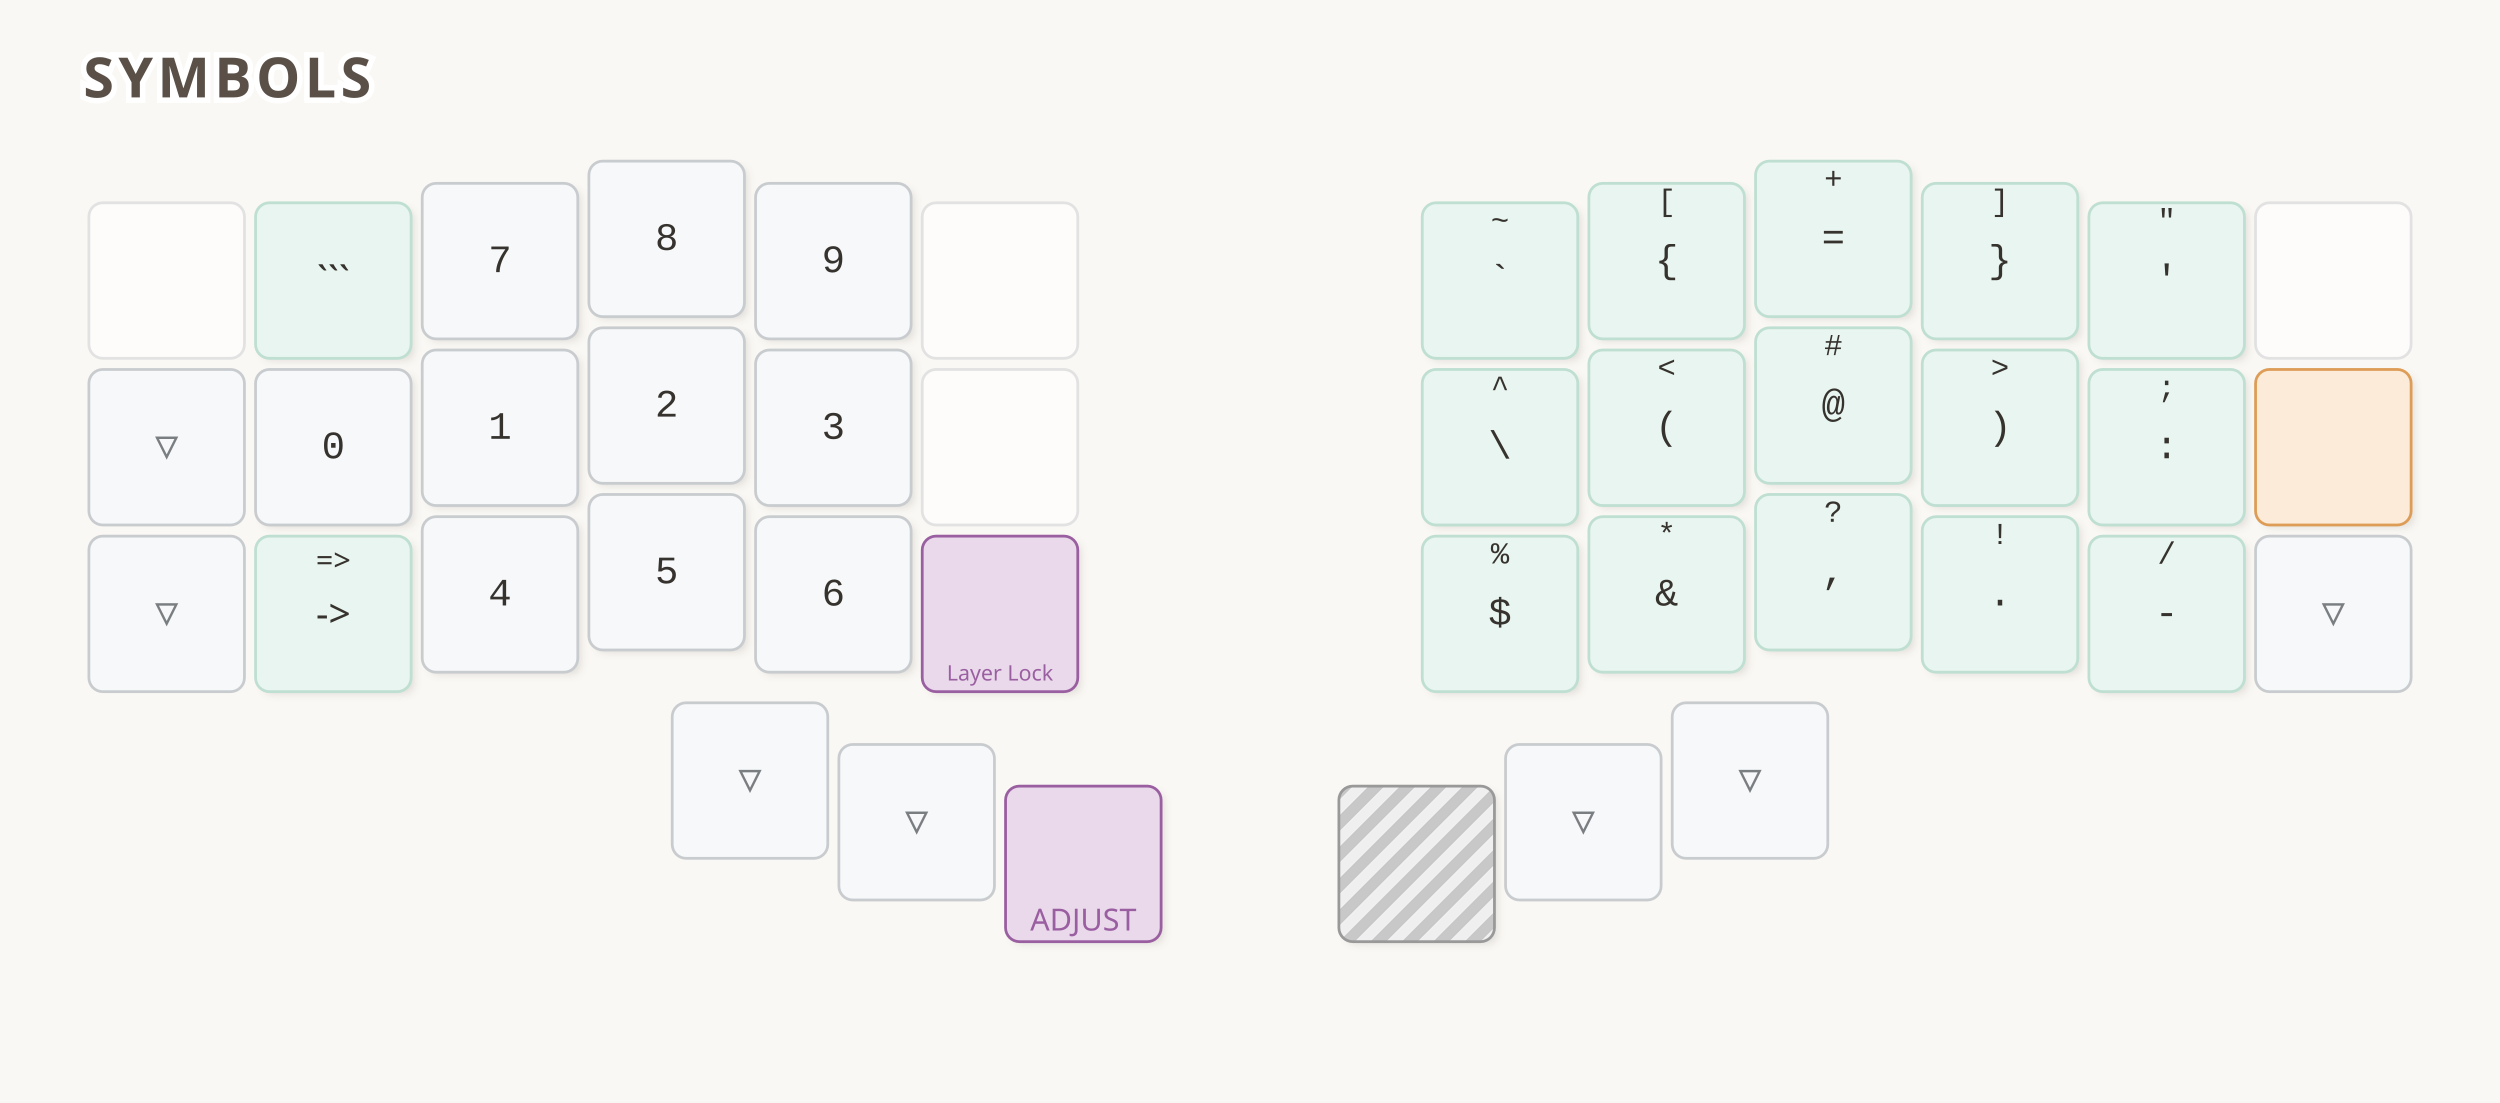
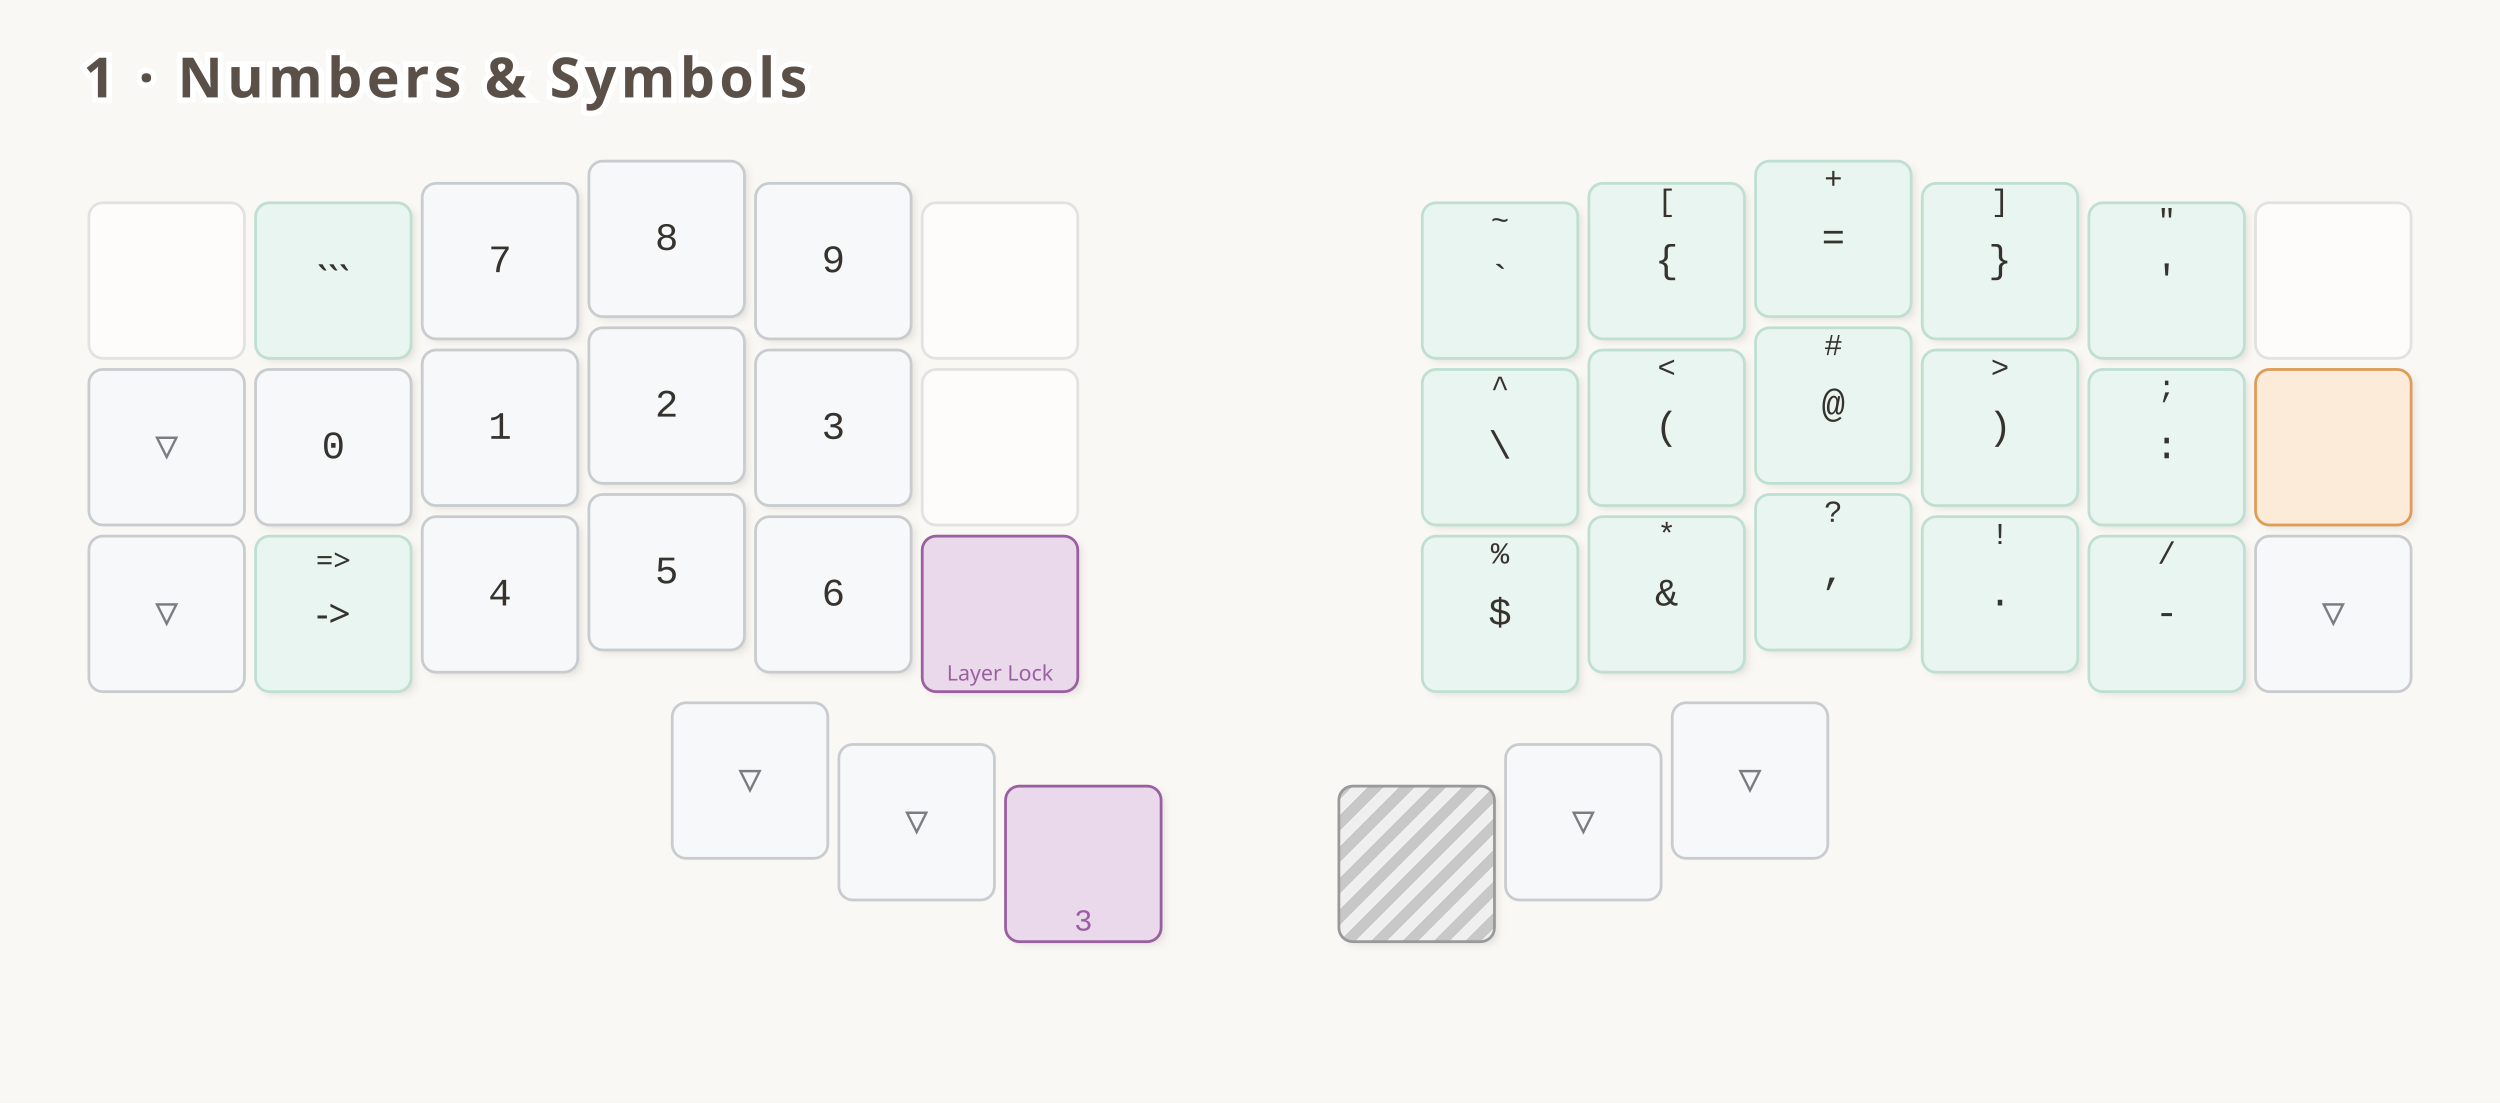
<svg xmlns="http://www.w3.org/2000/svg" xmlns:xlink="http://www.w3.org/1999/xlink" width="900" height="397" viewBox="0 0 900 397" class="keymap">
  <defs>
    <filter id="sh" x="-50%" y="-50%" width="200%" height="200%" color-interpolation-filters="sRGB">
      <feGaussianBlur stdDeviation="1.6" />
    </filter>
  </defs>
  <rect x="0" y="0" width="100%" height="100%" fill="#faf8f4" />
  <defs>/* start glyphs */
<svg id="mdi:backspace-outline">
      <svg id="mdi-backspace-outline" viewBox="0 0 24 24">
        <path d="M19,15.59L17.59,17L14,13.41L10.41,17L9,15.59L12.59,12L9,8.41L10.41,7L14,10.59L17.59,7L19,8.41L15.41,12L19,15.59M22,3A2,2 0 0,1 24,5V19A2,2 0 0,1 22,21H7C6.31,21 5.77,20.64 5.41,20.11L0,12L5.41,3.88C5.77,3.35 6.31,3 7,3H22M22,5H7L2.28,12L7,19H22V5Z" />
        <defs>
          <pattern id="stripes" patternUnits="userSpaceOnUse" width="8" height="8" patternTransform="rotate(45)">
            <rect width="8" height="8" fill="#efefef" />
            <rect width="4" height="8" fill="#c8c8c8" />
          </pattern>
        </defs>
      </svg>
      <defs>
        <pattern id="stripes" patternUnits="userSpaceOnUse" width="8" height="8" patternTransform="rotate(45)">
          <rect width="8" height="8" fill="#efefef" />
          <rect width="4" height="8" fill="#c8c8c8" />
        </pattern>
      </defs>
    </svg>
    <svg id="mdi:layers-triple-outline">
      <svg id="mdi-layers-triple-outline" viewBox="0 0 24 24">
        <path d="M12 16.54L19.37 10.8L21 12.07L12 19.07L3 12.07L4.62 10.81L12 16.54M12 14L3 7L12 0L21 7L12 14M12 2.53L6.26 7L12 11.47L17.74 7L12 2.53M12 21.47L19.37 15.73L21 17L12 24L3 17L4.62 15.74L12 21.47" />
        <defs>
          <pattern id="stripes" patternUnits="userSpaceOnUse" width="8" height="8" patternTransform="rotate(45)">
            <rect width="8" height="8" fill="#efefef" />
            <rect width="4" height="8" fill="#c8c8c8" />
          </pattern>
        </defs>
      </svg>
      <defs>
        <pattern id="stripes" patternUnits="userSpaceOnUse" width="8" height="8" patternTransform="rotate(45)">
          <rect width="8" height="8" fill="#efefef" />
          <rect width="4" height="8" fill="#c8c8c8" />
        </pattern>
      </defs>
    </svg>
    <svg id="mdi:lock-outline">
      <svg id="mdi-lock-outline" viewBox="0 0 24 24">
        <path d="M12,17C10.89,17 10,16.1 10,15C10,13.89 10.89,13 12,13A2,2 0 0,1 14,15A2,2 0 0,1 12,17M18,20V10H6V20H18M18,8A2,2 0 0,1 20,10V20A2,2 0 0,1 18,22H6C4.89,22 4,21.1 4,20V10C4,8.89 4.89,8 6,8H7V6A5,5 0 0,1 12,1A5,5 0 0,1 17,6V8H18M12,3A3,3 0 0,0 9,6V8H15V6A3,3 0 0,0 12,3Z" />
        <defs>
          <pattern id="stripes" patternUnits="userSpaceOnUse" width="8" height="8" patternTransform="rotate(45)">
            <rect width="8" height="8" fill="#efefef" />
            <rect width="4" height="8" fill="#c8c8c8" />
          </pattern>
        </defs>
      </svg>
      <defs>
        <pattern id="stripes" patternUnits="userSpaceOnUse" width="8" height="8" patternTransform="rotate(45)">
          <rect width="8" height="8" fill="#efefef" />
          <rect width="4" height="8" fill="#c8c8c8" />
        </pattern>
      </defs>
    </svg>
  </defs>/* end glyphs */
<style>/* inherit to force styles through use tags */
svg path {
    fill: inherit;
}

/* font and background color specifications */
svg.keymap {
    font-family: 'Source Sans 3','Source Sans Pro',sans-serif;
    font-size: 14px;
    font-kerning: normal;
    text-rendering: optimizeLegibility;
    fill: #24292e;
}

/* default key styling */
rect.key {
    fill: #f6f8fa;
}

rect.key, rect.combo {
    stroke: #c9cccf;
    stroke-width: 1;
}

/* default key side styling, only used is draw_key_sides is set */
rect.side {
    filter: brightness(90%);
}

/* color accent for combo boxes */
rect.combo, rect.combo-separate {
    fill: #cdf;
}

/* color accent for held keys */
rect.held, rect.combo.held {
    fill: #fdd;
}

/* color accent for ghost (optional) keys */
rect.ghost, rect.combo.ghost {
    stroke-dasharray: 4, 4;
    stroke-width: 2;
}

text {
    text-anchor: middle;
    dominant-baseline: middle;
}

/* styling for layer labels */
text.label {
    font-weight: 600;
    font-size: 20px;
    letter-spacing: 0.08em;
    fill: #5a5048;
    text-anchor: start;
    stroke: white;
    stroke-width: 4;
    paint-order: stroke;
}

/* styling for optional footer */
text.footer {
    text-anchor: end;
    dominant-baseline: auto;
    stroke: white;
    stroke-width: 4;
    paint-order: stroke;
}

/* styling for combo tap, and key non-tap label text */
text.combo, text.hold, text.shifted, text.left, text.right, text.tl, text.tr, text.bl, text.br {
    font-size: 11px;
}

text.hold, text.bl, text.br {
    text-anchor: middle;
    dominant-baseline: auto;
}

text.shifted, text.tl, text.tr {
    text-anchor: middle;
    dominant-baseline: hanging;
}

text.left, text.tl, text.bl {
    text-anchor: start;
}

text.right, text.tr, text.br {
    text-anchor: end;
}

text.layer-activator {
    text-decoration: underline;
}

/* styling for hold/shifted label text in combo box */
text.combo.hold, text.combo.shifted, text.combo.left, text.combo.right {
    font-size: 8px;
}

/* lighter symbol for transparent keys */
text.trans {
    fill: #7b7e81;
}

/* styling for combo dendrons */
path.combo {
    stroke-width: 1;
    stroke: gray;
    fill: none;
}

/* Start Tabler Icons Cleanup */
/* cannot use height/width with glyphs */
.icon-tabler &gt; path {
    fill: inherit;
    stroke: inherit;
    stroke-width: 2;
}
/* hide tabler's default box */
.icon-tabler &gt; path[stroke="none"][fill="none"] {
    visibility: hidden;
}
/* End Tabler Icons Cleanup */

/* Two-tier palette: pale fills = content regions (ambient), vivid = behavior */
/* Tier 1 - ambient content categories (default dark text) */
/* Palette: grey = alphas/trans (default), white = unused, green = symbols,
   purple = layers, blue = navigation (incl. latches), orange = everything else */
svg.keymap { fill: #36322e; }
.key.none rect.key { fill: white; opacity: 50%; }
.key.symbol rect.key { fill: #e9f5f0; stroke: #bedfd2; }
.key.layer rect.key { fill: #ead9eb; stroke: #9a5fa1; }
.key.layer.tap, .key.layer.hold, .key.layer.shifted { fill: #9a5fa1; }
.key.nav rect.key { fill: #dbe9f8; stroke: #6b97c9; }
.key.delhold.tap, .key.delhold.hold, .key.delhold.shifted { fill: #c25f54; }
.key.editing rect.key, .key.state rect.key, .key.danger rect.key, .key.modifier rect.key { fill: #fdebd9; stroke: #dd9d57; }
.key.system rect.key { fill: #f9f0c9; stroke: #cdb94e; }
.key.modifier.tap, .key.modifier.hold, .key.modifier.shifted { fill: #b06c1f; }
.key.modtap.hold { fill: #4a7ab8; font-weight: bold; }
.key.held rect.key { fill: url(#stripes); stroke: #999999; }
.combo.state rect.key { fill: #fdebd9; stroke: #dd9d57; }
.combo.symbol rect.key { fill: #e9f5f0; stroke: #bedfd2; }
.key.shifted { transform: translateY(2px); }
.key.hold {transform: translateY(-2px); }
</style>
-   <g transform="translate(30, 0)" class="layer-SYMBOLS">
-     <text x="0" y="28" class="label" id="SYMBOLS">SYMBOLS</text>
+   <g transform="translate(30, 0)" class="layer-1 · Numbers &amp; Symbols">
+     <text x="0" y="28" class="label" id="Numbers--Symbols">1 · Numbers &amp; Symbols</text>
    <g transform="translate(0, 56)">
      <g transform="translate(30, 45)" class="key none keypos-0">
        <rect rx="5" ry="5" x="-28" y="-28" width="56" height="56" class="key none" />
      </g>
      <g transform="translate(90, 45)" class="key symbol keypos-1">
        <rect x="-25.2" y="-25.5" width="54" height="54" rx="3" ry="3" fill="#3a2f25" opacity="0.16" filter="url(#sh)" />
        <rect rx="5" ry="5" x="-28" y="-28" width="56" height="56" class="key symbol" />
        <text x="0" y="0" class="key symbol tap">```</text>
      </g>
      <g transform="translate(150, 38)" class="key keypos-2">
        <rect x="-25.2" y="-25.5" width="54" height="54" rx="3" ry="3" fill="#3a2f25" opacity="0.16" filter="url(#sh)" />
        <rect rx="5" ry="5" x="-28" y="-28" width="56" height="56" class="key" />
        <text style="font-family:SFMono-Regular,Consolas,Liberation Mono,Menlo,monospace" x="0" y="0" class="key tap">7</text>
      </g>
      <g transform="translate(210, 30)" class="key keypos-3">
        <rect x="-25.2" y="-25.5" width="54" height="54" rx="3" ry="3" fill="#3a2f25" opacity="0.16" filter="url(#sh)" />
        <rect rx="5" ry="5" x="-28" y="-28" width="56" height="56" class="key" />
        <text style="font-family:SFMono-Regular,Consolas,Liberation Mono,Menlo,monospace" x="0" y="0" class="key tap">8</text>
      </g>
      <g transform="translate(270, 38)" class="key keypos-4">
        <rect x="-25.2" y="-25.5" width="54" height="54" rx="3" ry="3" fill="#3a2f25" opacity="0.16" filter="url(#sh)" />
        <rect rx="5" ry="5" x="-28" y="-28" width="56" height="56" class="key" />
        <text style="font-family:SFMono-Regular,Consolas,Liberation Mono,Menlo,monospace" x="0" y="0" class="key tap">9</text>
      </g>
      <g transform="translate(330, 45)" class="key none keypos-5">
        <rect rx="5" ry="5" x="-28" y="-28" width="56" height="56" class="key none" />
      </g>
      <g transform="translate(510, 45)" class="key symbol keypos-6">
        <rect x="-25.2" y="-25.5" width="54" height="54" rx="3" ry="3" fill="#3a2f25" opacity="0.16" filter="url(#sh)" />
        <rect rx="5" ry="5" x="-28" y="-28" width="56" height="56" class="key symbol" />
        <text style="font-family:SFMono-Regular,Consolas,Liberation Mono,Menlo,monospace" x="0" y="0" class="key symbol tap">`</text>
        <text style="font-family:SFMono-Regular,Consolas,Liberation Mono,Menlo,monospace" x="0" y="-26" class="key symbol shifted">~</text>
      </g>
      <g transform="translate(570, 38)" class="key symbol keypos-7">
        <rect x="-25.2" y="-25.5" width="54" height="54" rx="3" ry="3" fill="#3a2f25" opacity="0.16" filter="url(#sh)" />
        <rect rx="5" ry="5" x="-28" y="-28" width="56" height="56" class="key symbol" />
        <text style="font-family:SFMono-Regular,Consolas,Liberation Mono,Menlo,monospace" x="0" y="0" class="key symbol tap">{</text>
        <text style="font-family:SFMono-Regular,Consolas,Liberation Mono,Menlo,monospace" x="0" y="-26" class="key symbol shifted">[</text>
      </g>
      <g transform="translate(630, 30)" class="key symbol keypos-8">
        <rect x="-25.2" y="-25.5" width="54" height="54" rx="3" ry="3" fill="#3a2f25" opacity="0.16" filter="url(#sh)" />
        <rect rx="5" ry="5" x="-28" y="-28" width="56" height="56" class="key symbol" />
        <text style="font-family:SFMono-Regular,Consolas,Liberation Mono,Menlo,monospace" x="0" y="0" class="key symbol tap">=</text>
        <text style="font-family:SFMono-Regular,Consolas,Liberation Mono,Menlo,monospace" x="0" y="-26" class="key symbol shifted">+</text>
      </g>
      <g transform="translate(690, 38)" class="key symbol keypos-9">
        <rect x="-25.2" y="-25.5" width="54" height="54" rx="3" ry="3" fill="#3a2f25" opacity="0.16" filter="url(#sh)" />
        <rect rx="5" ry="5" x="-28" y="-28" width="56" height="56" class="key symbol" />
        <text style="font-family:SFMono-Regular,Consolas,Liberation Mono,Menlo,monospace" x="0" y="0" class="key symbol tap">}</text>
        <text style="font-family:SFMono-Regular,Consolas,Liberation Mono,Menlo,monospace" x="0" y="-26" class="key symbol shifted">]</text>
      </g>
      <g transform="translate(750, 45)" class="key symbol keypos-10">
        <rect x="-25.2" y="-25.5" width="54" height="54" rx="3" ry="3" fill="#3a2f25" opacity="0.16" filter="url(#sh)" />
        <rect rx="5" ry="5" x="-28" y="-28" width="56" height="56" class="key symbol" />
        <text style="font-family:SFMono-Regular,Consolas,Liberation Mono,Menlo,monospace" x="0" y="0" class="key symbol tap">'</text>
        <text style="font-family:SFMono-Regular,Consolas,Liberation Mono,Menlo,monospace" x="0" y="-26" class="key symbol shifted">"</text>
      </g>
      <g transform="translate(810, 45)" class="key none keypos-11">
        <rect rx="5" ry="5" x="-28" y="-28" width="56" height="56" class="key none" />
      </g>
      <g transform="translate(30, 105)" class="key trans keypos-12">
        <rect rx="5" ry="5" x="-28" y="-28" width="56" height="56" class="key trans" />
        <text style="font-family:SFMono-Regular,Consolas,Liberation Mono,Menlo,monospace" x="0" y="0" class="key trans tap">▽</text>
      </g>
      <g transform="translate(90, 105)" class="key keypos-13">
        <rect x="-25.2" y="-25.5" width="54" height="54" rx="3" ry="3" fill="#3a2f25" opacity="0.16" filter="url(#sh)" />
        <rect rx="5" ry="5" x="-28" y="-28" width="56" height="56" class="key" />
        <text style="font-family:SFMono-Regular,Consolas,Liberation Mono,Menlo,monospace" x="0" y="0" class="key tap">0</text>
      </g>
      <g transform="translate(150, 98)" class="key keypos-14">
        <rect x="-25.2" y="-25.5" width="54" height="54" rx="3" ry="3" fill="#3a2f25" opacity="0.16" filter="url(#sh)" />
        <rect rx="5" ry="5" x="-28" y="-28" width="56" height="56" class="key" />
        <text style="font-family:SFMono-Regular,Consolas,Liberation Mono,Menlo,monospace" x="0" y="0" class="key tap">1</text>
      </g>
      <g transform="translate(210, 90)" class="key keypos-15">
        <rect x="-25.2" y="-25.5" width="54" height="54" rx="3" ry="3" fill="#3a2f25" opacity="0.16" filter="url(#sh)" />
        <rect rx="5" ry="5" x="-28" y="-28" width="56" height="56" class="key" />
        <text style="font-family:SFMono-Regular,Consolas,Liberation Mono,Menlo,monospace" x="0" y="0" class="key tap">2</text>
      </g>
      <g transform="translate(270, 98)" class="key keypos-16">
        <rect x="-25.2" y="-25.5" width="54" height="54" rx="3" ry="3" fill="#3a2f25" opacity="0.16" filter="url(#sh)" />
        <rect rx="5" ry="5" x="-28" y="-28" width="56" height="56" class="key" />
        <text style="font-family:SFMono-Regular,Consolas,Liberation Mono,Menlo,monospace" x="0" y="0" class="key tap">3</text>
      </g>
      <g transform="translate(330, 105)" class="key none keypos-17">
        <rect rx="5" ry="5" x="-28" y="-28" width="56" height="56" class="key none" />
      </g>
      <g transform="translate(510, 105)" class="key symbol keypos-18">
        <rect x="-25.2" y="-25.5" width="54" height="54" rx="3" ry="3" fill="#3a2f25" opacity="0.16" filter="url(#sh)" />
        <rect rx="5" ry="5" x="-28" y="-28" width="56" height="56" class="key symbol" />
        <text style="font-family:SFMono-Regular,Consolas,Liberation Mono,Menlo,monospace" x="0" y="0" class="key symbol tap">\</text>
        <text style="font-family:SFMono-Regular,Consolas,Liberation Mono,Menlo,monospace" x="0" y="-26" class="key symbol shifted">^</text>
      </g>
      <g transform="translate(570, 98)" class="key symbol keypos-19">
        <rect x="-25.2" y="-25.5" width="54" height="54" rx="3" ry="3" fill="#3a2f25" opacity="0.16" filter="url(#sh)" />
        <rect rx="5" ry="5" x="-28" y="-28" width="56" height="56" class="key symbol" />
        <text style="font-family:SFMono-Regular,Consolas,Liberation Mono,Menlo,monospace" x="0" y="0" class="key symbol tap">(</text>
        <text style="font-family:SFMono-Regular,Consolas,Liberation Mono,Menlo,monospace" x="0" y="-26" class="key symbol shifted">&lt;</text>
      </g>
      <g transform="translate(630, 90)" class="key symbol keypos-20">
        <rect x="-25.2" y="-25.5" width="54" height="54" rx="3" ry="3" fill="#3a2f25" opacity="0.16" filter="url(#sh)" />
        <rect rx="5" ry="5" x="-28" y="-28" width="56" height="56" class="key symbol" />
        <text style="font-family:SFMono-Regular,Consolas,Liberation Mono,Menlo,monospace" x="0" y="0" class="key symbol tap">@</text>
        <text style="font-family:SFMono-Regular,Consolas,Liberation Mono,Menlo,monospace" x="0" y="-26" class="key symbol shifted">#</text>
      </g>
      <g transform="translate(690, 98)" class="key symbol keypos-21">
        <rect x="-25.2" y="-25.5" width="54" height="54" rx="3" ry="3" fill="#3a2f25" opacity="0.16" filter="url(#sh)" />
        <rect rx="5" ry="5" x="-28" y="-28" width="56" height="56" class="key symbol" />
        <text style="font-family:SFMono-Regular,Consolas,Liberation Mono,Menlo,monospace" x="0" y="0" class="key symbol tap">)</text>
        <text style="font-family:SFMono-Regular,Consolas,Liberation Mono,Menlo,monospace" x="0" y="-26" class="key symbol shifted">&gt;</text>
      </g>
      <g transform="translate(750, 105)" class="key symbol keypos-22">
        <rect x="-25.2" y="-25.5" width="54" height="54" rx="3" ry="3" fill="#3a2f25" opacity="0.16" filter="url(#sh)" />
        <rect rx="5" ry="5" x="-28" y="-28" width="56" height="56" class="key symbol" />
        <text style="font-family:SFMono-Regular,Consolas,Liberation Mono,Menlo,monospace" x="0" y="0" class="key symbol tap">:</text>
        <text style="font-family:SFMono-Regular,Consolas,Liberation Mono,Menlo,monospace" x="0" y="-26" class="key symbol shifted">;</text>
      </g>
      <g transform="translate(810, 105)" class="key editing keypos-23">
        <rect x="-25.2" y="-25.5" width="54" height="54" rx="3" ry="3" fill="#3a2f25" opacity="0.16" filter="url(#sh)" />
        <rect rx="5" ry="5" x="-28" y="-28" width="56" height="56" class="key editing" />
        <use href="#mdi:backspace-outline" xlink:href="#mdi:backspace-outline" x="-7" y="-7" height="14" width="14.0" class="key editing tap glyph mdi:backspace-outline" />
      </g>
      <g transform="translate(30, 165)" class="key trans keypos-24">
        <rect rx="5" ry="5" x="-28" y="-28" width="56" height="56" class="key trans" />
        <text style="font-family:SFMono-Regular,Consolas,Liberation Mono,Menlo,monospace" x="0" y="0" class="key trans tap">▽</text>
      </g>
      <g transform="translate(90, 165)" class="key symbol keypos-25">
        <rect x="-25.2" y="-25.5" width="54" height="54" rx="3" ry="3" fill="#3a2f25" opacity="0.16" filter="url(#sh)" />
        <rect rx="5" ry="5" x="-28" y="-28" width="56" height="56" class="key symbol" />
        <text x="0" y="0" class="key symbol tap">-&gt;</text>
        <text x="0" y="-26" class="key symbol shifted">=&gt;</text>
      </g>
      <g transform="translate(150, 158)" class="key keypos-26">
        <rect x="-25.2" y="-25.5" width="54" height="54" rx="3" ry="3" fill="#3a2f25" opacity="0.16" filter="url(#sh)" />
        <rect rx="5" ry="5" x="-28" y="-28" width="56" height="56" class="key" />
        <text style="font-family:SFMono-Regular,Consolas,Liberation Mono,Menlo,monospace" x="0" y="0" class="key tap">4</text>
      </g>
      <g transform="translate(210, 150)" class="key keypos-27">
        <rect x="-25.2" y="-25.5" width="54" height="54" rx="3" ry="3" fill="#3a2f25" opacity="0.16" filter="url(#sh)" />
        <rect rx="5" ry="5" x="-28" y="-28" width="56" height="56" class="key" />
        <text style="font-family:SFMono-Regular,Consolas,Liberation Mono,Menlo,monospace" x="0" y="0" class="key tap">5</text>
      </g>
      <g transform="translate(270, 158)" class="key keypos-28">
        <rect x="-25.2" y="-25.5" width="54" height="54" rx="3" ry="3" fill="#3a2f25" opacity="0.16" filter="url(#sh)" />
        <rect rx="5" ry="5" x="-28" y="-28" width="56" height="56" class="key" />
        <text style="font-family:SFMono-Regular,Consolas,Liberation Mono,Menlo,monospace" x="0" y="0" class="key tap">6</text>
      </g>
      <g transform="translate(330, 165)" class="key layer keypos-29">
        <rect x="-25.2" y="-25.5" width="54" height="54" rx="3" ry="3" fill="#3a2f25" opacity="0.16" filter="url(#sh)" />
        <rect rx="5" ry="5" x="-28" y="-28" width="56" height="56" class="key layer" />
        <use href="#mdi:lock-outline" xlink:href="#mdi:lock-outline" x="-7" y="-7" height="14" width="14.0" class="key layer tap glyph mdi:lock-outline" />
        <text x="0" y="26" class="key layer hold">
          <tspan style="font-size: 70%">Layer Lock</tspan>
        </text>
      </g>
      <g transform="translate(510, 165)" class="key symbol keypos-30">
        <rect x="-25.2" y="-25.5" width="54" height="54" rx="3" ry="3" fill="#3a2f25" opacity="0.16" filter="url(#sh)" />
        <rect rx="5" ry="5" x="-28" y="-28" width="56" height="56" class="key symbol" />
        <text style="font-family:SFMono-Regular,Consolas,Liberation Mono,Menlo,monospace" x="0" y="0" class="key symbol tap">$</text>
        <text style="font-family:SFMono-Regular,Consolas,Liberation Mono,Menlo,monospace" x="0" y="-26" class="key symbol shifted">%</text>
      </g>
      <g transform="translate(570, 158)" class="key symbol keypos-31">
        <rect x="-25.2" y="-25.5" width="54" height="54" rx="3" ry="3" fill="#3a2f25" opacity="0.16" filter="url(#sh)" />
        <rect rx="5" ry="5" x="-28" y="-28" width="56" height="56" class="key symbol" />
        <text style="font-family:SFMono-Regular,Consolas,Liberation Mono,Menlo,monospace" x="0" y="0" class="key symbol tap">&amp;</text>
        <text style="font-family:SFMono-Regular,Consolas,Liberation Mono,Menlo,monospace" x="0" y="-26" class="key symbol shifted">*</text>
      </g>
      <g transform="translate(630, 150)" class="key symbol keypos-32">
        <rect x="-25.2" y="-25.5" width="54" height="54" rx="3" ry="3" fill="#3a2f25" opacity="0.16" filter="url(#sh)" />
        <rect rx="5" ry="5" x="-28" y="-28" width="56" height="56" class="key symbol" />
        <text style="font-family:SFMono-Regular,Consolas,Liberation Mono,Menlo,monospace" x="0" y="0" class="key symbol tap">,</text>
        <text style="font-family:SFMono-Regular,Consolas,Liberation Mono,Menlo,monospace" x="0" y="-26" class="key symbol shifted">?</text>
      </g>
      <g transform="translate(690, 158)" class="key symbol keypos-33">
        <rect x="-25.2" y="-25.5" width="54" height="54" rx="3" ry="3" fill="#3a2f25" opacity="0.16" filter="url(#sh)" />
        <rect rx="5" ry="5" x="-28" y="-28" width="56" height="56" class="key symbol" />
        <text style="font-family:SFMono-Regular,Consolas,Liberation Mono,Menlo,monospace" x="0" y="0" class="key symbol tap">.</text>
        <text style="font-family:SFMono-Regular,Consolas,Liberation Mono,Menlo,monospace" x="0" y="-26" class="key symbol shifted">!</text>
      </g>
      <g transform="translate(750, 165)" class="key symbol keypos-34">
        <rect x="-25.2" y="-25.5" width="54" height="54" rx="3" ry="3" fill="#3a2f25" opacity="0.16" filter="url(#sh)" />
        <rect rx="5" ry="5" x="-28" y="-28" width="56" height="56" class="key symbol" />
        <text style="font-family:SFMono-Regular,Consolas,Liberation Mono,Menlo,monospace" x="0" y="0" class="key symbol tap">-</text>
        <text style="font-family:SFMono-Regular,Consolas,Liberation Mono,Menlo,monospace" x="0" y="-26" class="key symbol shifted">/</text>
      </g>
      <g transform="translate(810, 165)" class="key trans keypos-35">
        <rect rx="5" ry="5" x="-28" y="-28" width="56" height="56" class="key trans" />
        <text style="font-family:SFMono-Regular,Consolas,Liberation Mono,Menlo,monospace" x="0" y="0" class="key trans tap">▽</text>
      </g>
      <g transform="translate(240, 225)" class="key trans keypos-36">
        <rect rx="5" ry="5" x="-28" y="-28" width="56" height="56" class="key trans" />
        <text style="font-family:SFMono-Regular,Consolas,Liberation Mono,Menlo,monospace" x="0" y="0" class="key trans tap">▽</text>
      </g>
      <g transform="translate(300, 240)" class="key trans keypos-37">
        <rect rx="5" ry="5" x="-28" y="-28" width="56" height="56" class="key trans" />
        <text style="font-family:SFMono-Regular,Consolas,Liberation Mono,Menlo,monospace" x="0" y="0" class="key trans tap">▽</text>
      </g>
      <g transform="translate(360, 255)" class="key layer keypos-38">
        <rect x="-25.2" y="-25.5" width="54" height="54" rx="3" ry="3" fill="#3a2f25" opacity="0.16" filter="url(#sh)" />
        <rect rx="5" ry="5" x="-28" y="-28" width="56" height="56" class="key layer" />
        <use href="#mdi:layers-triple-outline" xlink:href="#mdi:layers-triple-outline" x="-7" y="-7" height="14" width="14.0" class="key layer tap glyph mdi:layers-triple-outline" />
-         <text x="0" y="26" class="key layer hold">ADJUST</text>
+         <text style="font-family:SFMono-Regular,Consolas,Liberation Mono,Menlo,monospace" x="0" y="26" class="key layer hold">3</text>
      </g>
      <g transform="translate(480, 255)" class="key held keypos-39">
        <rect x="-25.2" y="-25.5" width="54" height="54" rx="3" ry="3" fill="#3a2f25" opacity="0.16" filter="url(#sh)" />
        <rect rx="5" ry="5" x="-28" y="-28" width="56" height="56" class="key held" />
      </g>
      <g transform="translate(540, 240)" class="key trans keypos-40">
        <rect rx="5" ry="5" x="-28" y="-28" width="56" height="56" class="key trans" />
        <text style="font-family:SFMono-Regular,Consolas,Liberation Mono,Menlo,monospace" x="0" y="0" class="key trans tap">▽</text>
      </g>
      <g transform="translate(600, 225)" class="key trans keypos-41">
        <rect rx="5" ry="5" x="-28" y="-28" width="56" height="56" class="key trans" />
        <text style="font-family:SFMono-Regular,Consolas,Liberation Mono,Menlo,monospace" x="0" y="0" class="key trans tap">▽</text>
      </g>
    </g>
  </g>
  <defs>
    <pattern id="stripes" patternUnits="userSpaceOnUse" width="8" height="8" patternTransform="rotate(45)">
      <rect width="8" height="8" fill="#efefef" />
      <rect width="4" height="8" fill="#c8c8c8" />
    </pattern>
  </defs>
</svg>
